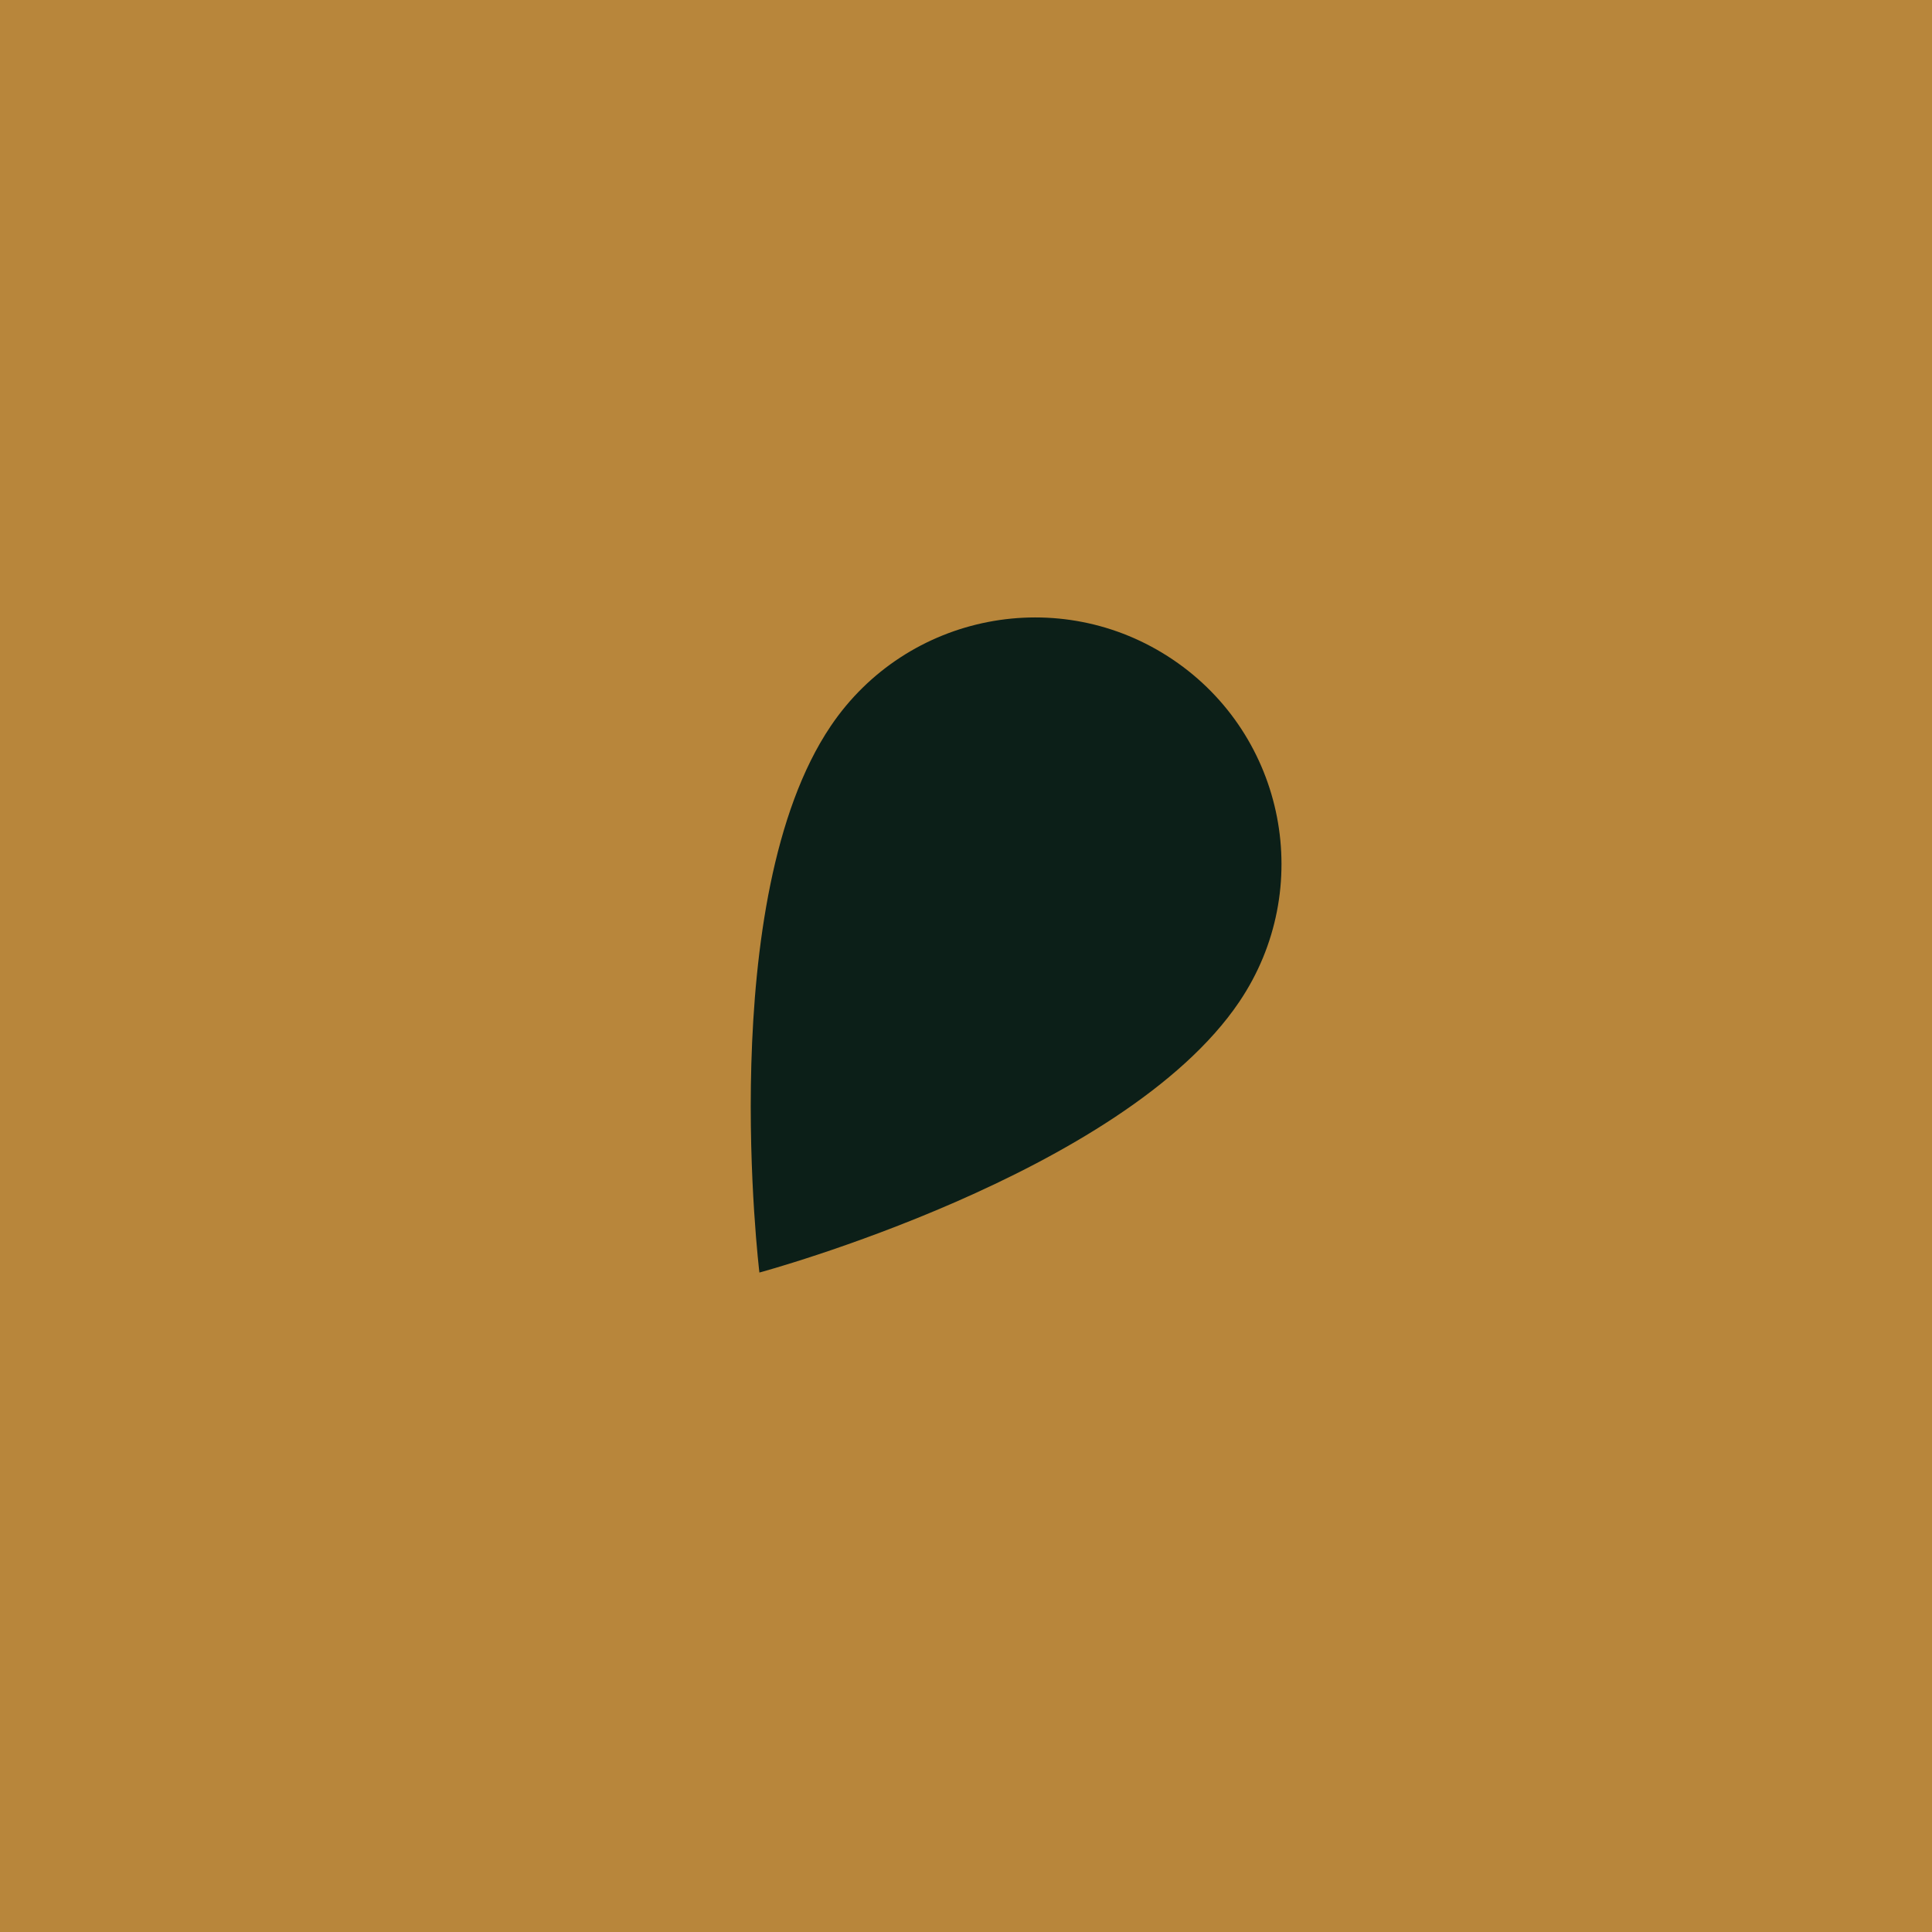
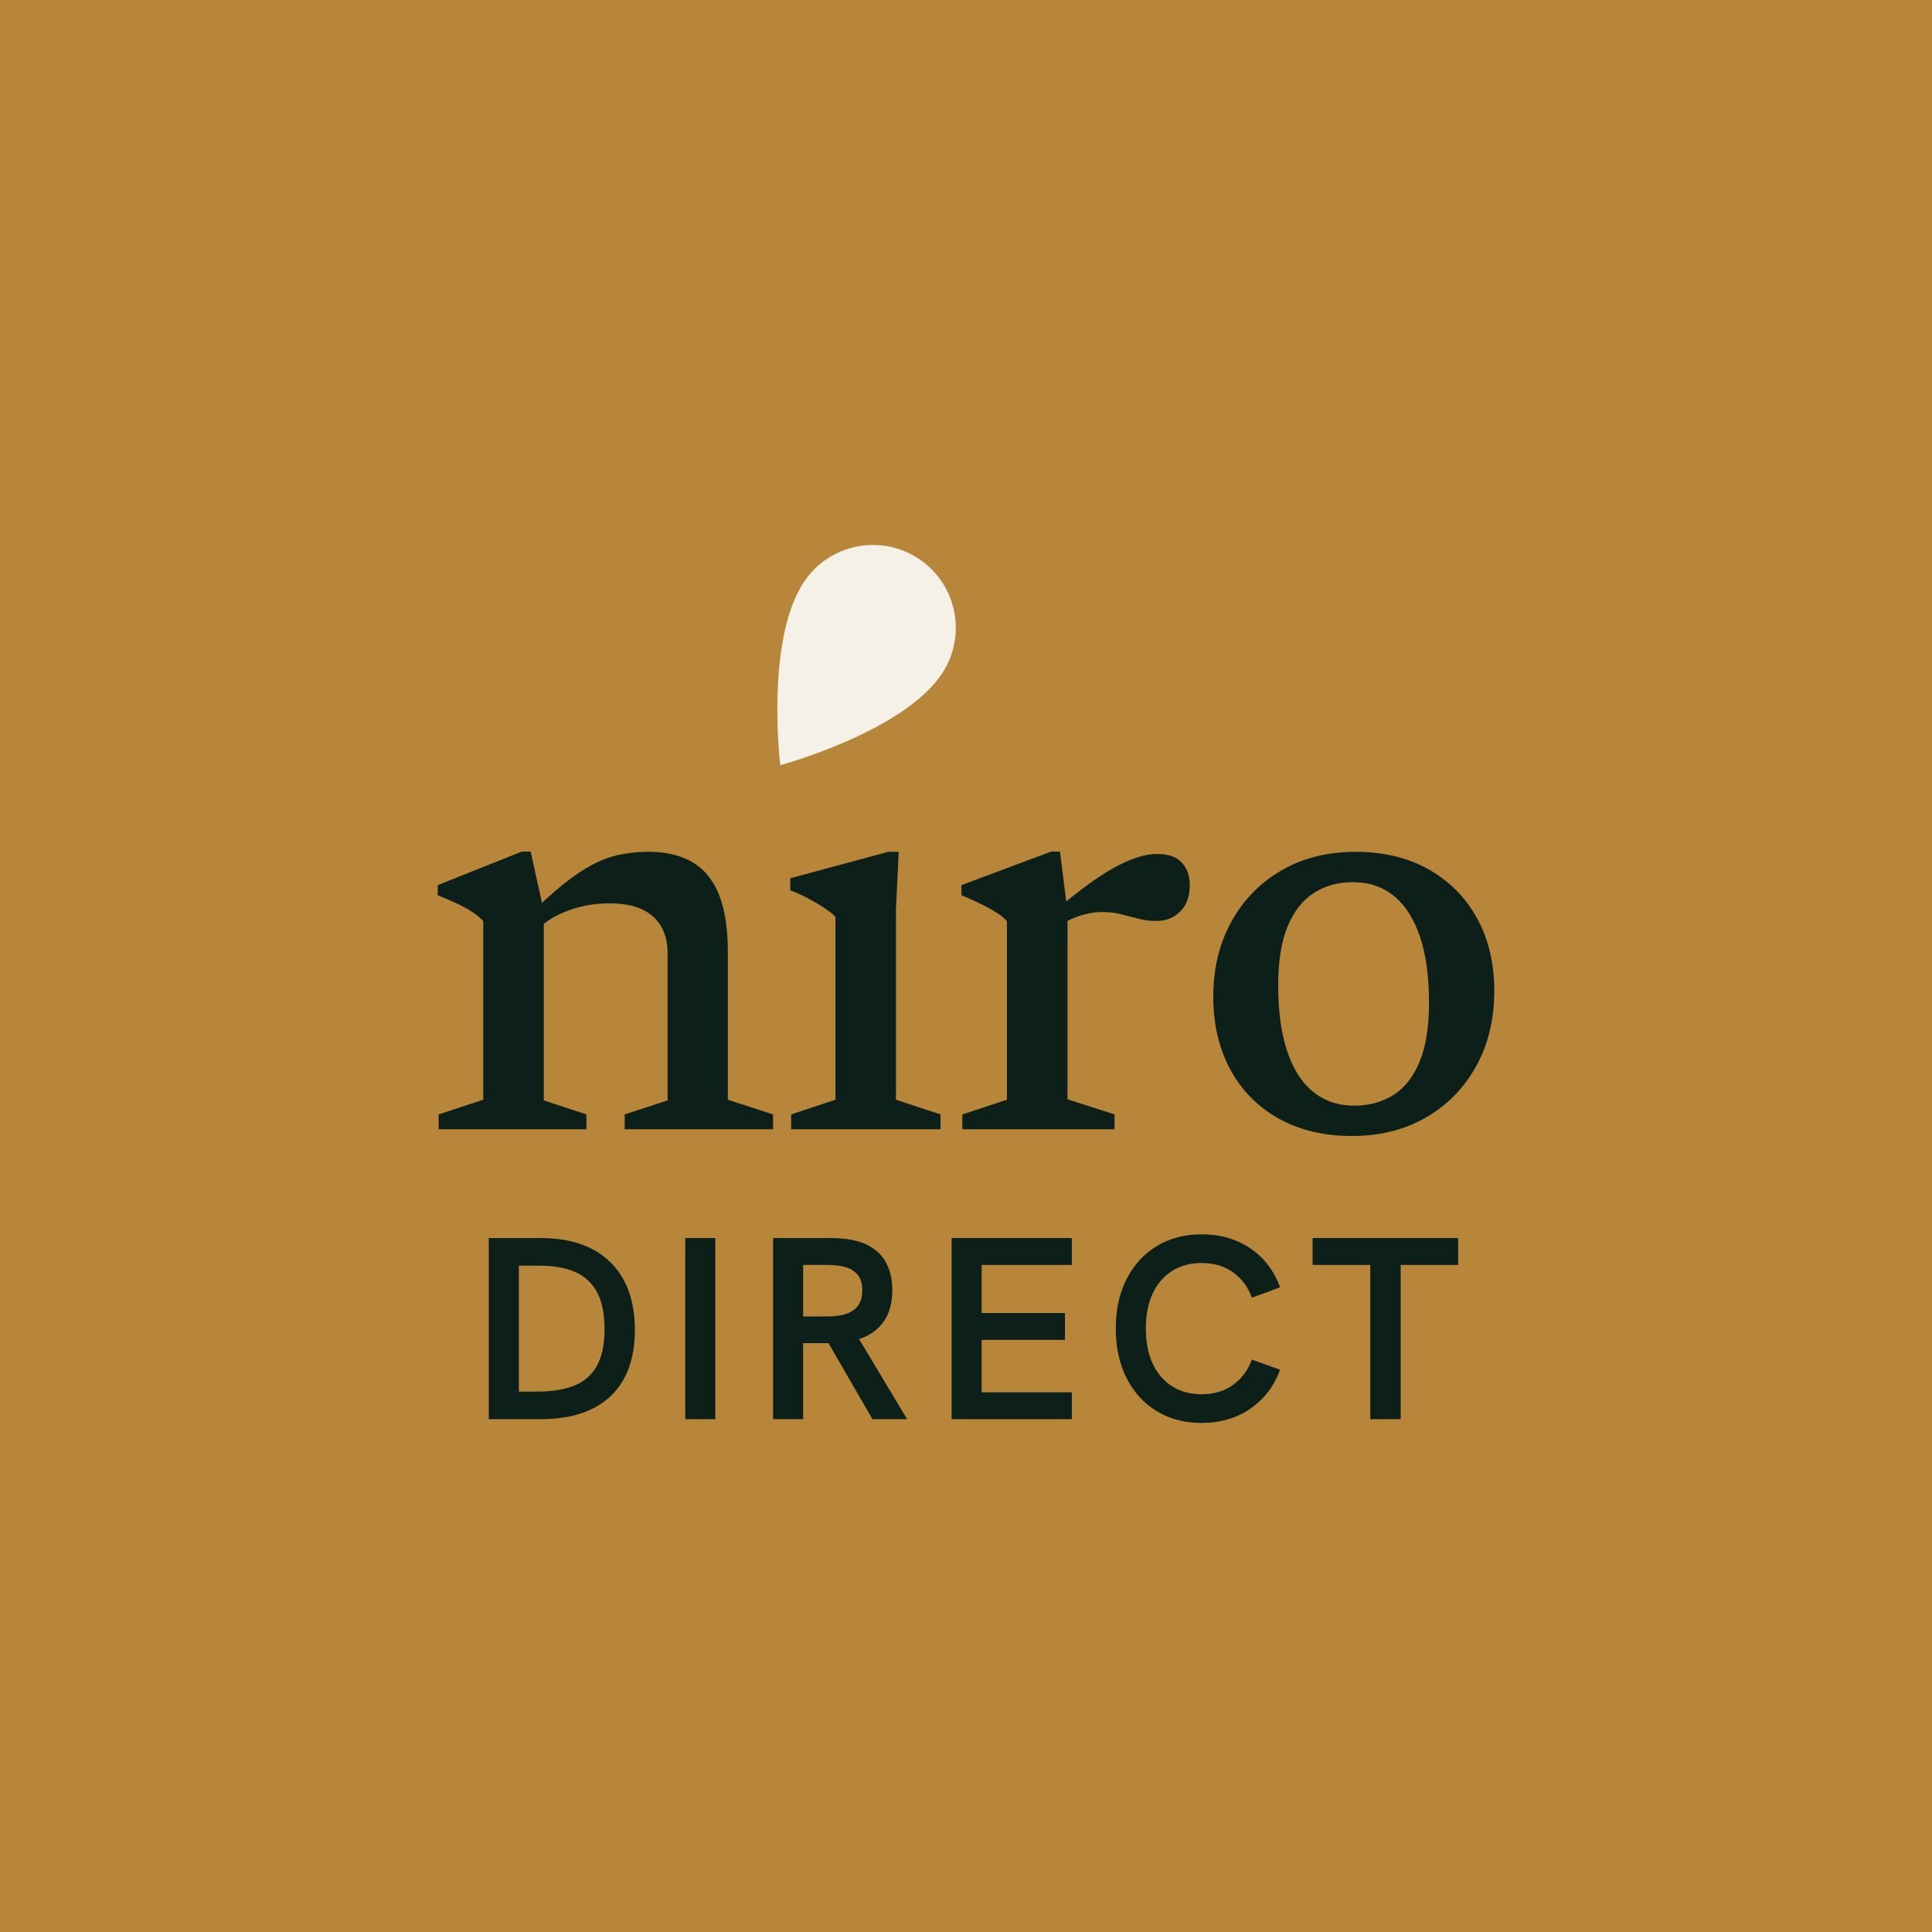
<svg xmlns="http://www.w3.org/2000/svg" viewBox="0 0 1024 1024">
  <rect width="1024" height="1024" fill="#b8863b" />
-   <g transform="translate(294.2 276.5) scale(20.0956)" fill="#0c1f18">
-     <g transform="translate(-0.18 -3.23)">
+   <g transform="translate(232.0 271.8) scale(0.16213) translate(-53.2 2015.3)">
+     <g fill="#0c1f18" transform="scale(1 -1)">
+       <path transform="translate(0 0)" d="M400.002 712.8V94.4L539.201 48.6V0H56.2V48.6L201.999 96.6V680.599Q184.199 700.6 149.999 720.4Q115.799 740.2 53.2 765V798.2L328.201 907.8H357.002ZM664.4 48.6 804.799 94.4V573.4Q804.799 626.8 783.5 663.4Q762.2 699.999 720.4 719.299Q678.6 738.599 614.801 738.599Q542.801 738.599 479.901 714.999Q417.002 691.399 384.802 657.4L348.002 695.2Q411.602 759 462.502 800Q513.402 841 557.802 864.5Q602.202 888 647.102 897.5Q692.002 907 742.402 907Q874.402 907 938.002 827.7Q1001.602 748.4 1001.602 581.8V96.6L1149.402 48.6V0H664.4Z" />
+       <path transform="translate(1150 0)" d="M410.202 907 401.202 717.199V96.6L547.001 48.6V0H58.6V48.6L203.399 96.6V694.399Q191.599 707.4 167.599 723.2Q143.599 739 114.7 754.5Q85.8 770 55.8 781.2V820.6L375.602 907Z" />
+       <path transform="translate(1712 0)" d="M693.202 900Q748.202 900 774.002 871.4Q799.802 842.8 799.802 798.4Q799.802 743.199 768.602 712.099Q737.402 680.999 690.802 680.999Q659.201 680.999 631.101 688.499Q603.001 695.999 574.701 703.099Q546.401 710.199 512.801 710.199Q489.601 710.199 464.101 704.499Q438.601 698.799 413.401 687.599Q388.201 676.399 367.401 660.199L343.001 700.799Q405.801 754.4 456.401 792.1Q507.001 829.8 549.601 853.6Q592.201 877.4 627.501 888.7Q662.802 900 693.202 900ZM400.002 712.8V98L553.802 48.6V0H56.2V48.6L201.999 96.6V680.599Q188.199 696 166.599 709.3Q144.999 722.6 116.599 736.8Q88.2 751 53.4 765V798.2L346.601 907.8H375.402Z" />
+       <path transform="translate(2514 0)" d="M535.401 77.201Q608.2 77.201 663.5 112.1Q718.799 147 749.299 221.3Q779.799 295.6 779.799 413Q779.799 543.2 750.099 630.4Q720.399 717.6 665.2 762.7Q610 807.8 531.4 807.8Q458.801 807.8 403.901 772.9Q349.002 738 317.902 663.7Q286.802 589.4 286.802 471Q286.802 342.6 316.402 254.5Q346.002 166.4 401.801 121.8Q457.601 77.201 535.401 77.201ZM527.8 -22Q390.6 -22 288.3 35.1Q186 92.2 130.3 195.4Q74.6 298.6 74.6 433Q74.6 572 134 679.1Q193.4 786.2 298 846.6Q402.6 907 539.001 907Q677.201 907 779.001 849.4Q880.801 791.8 937.001 689.6Q993.201 587.4 993.201 452Q993.201 313.2 933.801 206.0Q874.401 98.8 769.701 38.4Q665.001 -22 527.8 -22Z" />
+     </g>
+     <g fill="#f6f1e7" transform="translate(941.0 -2150.0) scale(41.66667)">
      <path transform="rotate(214 12 13.5)" d="M12 2 C 12 2 5.5 9.5 5.5 15 A 6.5 6.5 0 0 0 18.5 15 C 18.5 9.5 12 2 12 2 Z" />
    </g>
  </g>
+   <g transform="translate(249.3 752.2) scale(0.13773 -0.13773)" fill="#0c1f18">
+     <path transform="translate(0 0)" d="M71 0V697H270.8Q443.4 697 538.2 604.7Q633 512.4 633 343Q633 177 539.4 88.5Q445.8 0 269.8 0ZM186.601 106.202H258.6Q340.399 106.202 398.099 128.501Q455.799 150.801 486.099 203.701Q516.398 256.6 516.398 347.2Q516.398 436.6 486.699 490.099Q456.999 543.599 401.699 567.199Q346.399 590.798 269 590.798H186.601Z" />
+     <path transform="translate(756.0 0)" d="M71 0V697H186.601V0Z" />
+     <path transform="translate(1094.0 0)" d="M71 0V697H293.8Q377.001 697 428.801 672.7Q480.601 648.4 505.201 603.4Q529.801 558.4 529.801 497Q529.801 403.999 476.6 352.299Q423.4 300.599 324.4 293.199Q304.2 292.599 281.2 292.599Q258.199 292.599 240.2 292.599H186.601V0ZM453.399 0 276.399 306 394.801 320.2 586.801 0ZM186.601 395.401H282Q319.6 395.401 349.199 404.401Q378.799 413.401 396.499 435.2Q414.199 457 414.199 495.6Q414.199 534.799 396.499 555.899Q378.799 576.999 348.899 585.299Q319 593.599 282 593.599H186.601Z" />
+     <path transform="translate(1781.0 0)" d="M71 0V697H533.6V593.599H186.601V408.601H507.2V305.199H186.601V103.401H533.6V0Z" />
+     <path transform="translate(2441.0 0)" d="M372.4 -14.4Q274.4 -14.4 200.1 31Q125.8 76.4 84.3 158.3Q42.8 240.2 42.8 349Q42.8 457.8 84.3 539.2Q125.8 620.6 200.1 666Q274.4 711.4 372.4 711.4Q481.4 711.4 560.8 657.2Q640.201 603 675.001 507.4L566.599 467.599Q542.999 530.799 493.199 565.899Q443.4 600.999 372.4 600.999Q307.4 600.999 259.001 570.199Q210.601 539.399 184.501 483.299Q158.401 427.2 158.401 349Q158.401 270.8 184.501 214.201Q210.601 157.601 259.001 126.801Q307.4 96.001 372.4 96.001Q443.4 96.001 493.199 131.401Q542.999 166.801 566.599 229.401L675.001 190.2Q640.201 95.6 560.8 40.6Q481.4 -14.4 372.4 -14.4Z" />
+     <path transform="translate(3229.0 0)" d="M234.199 0V593.599H12.2V697H572.2V593.599H351.201V0Z" />
+   </g>
</svg>
